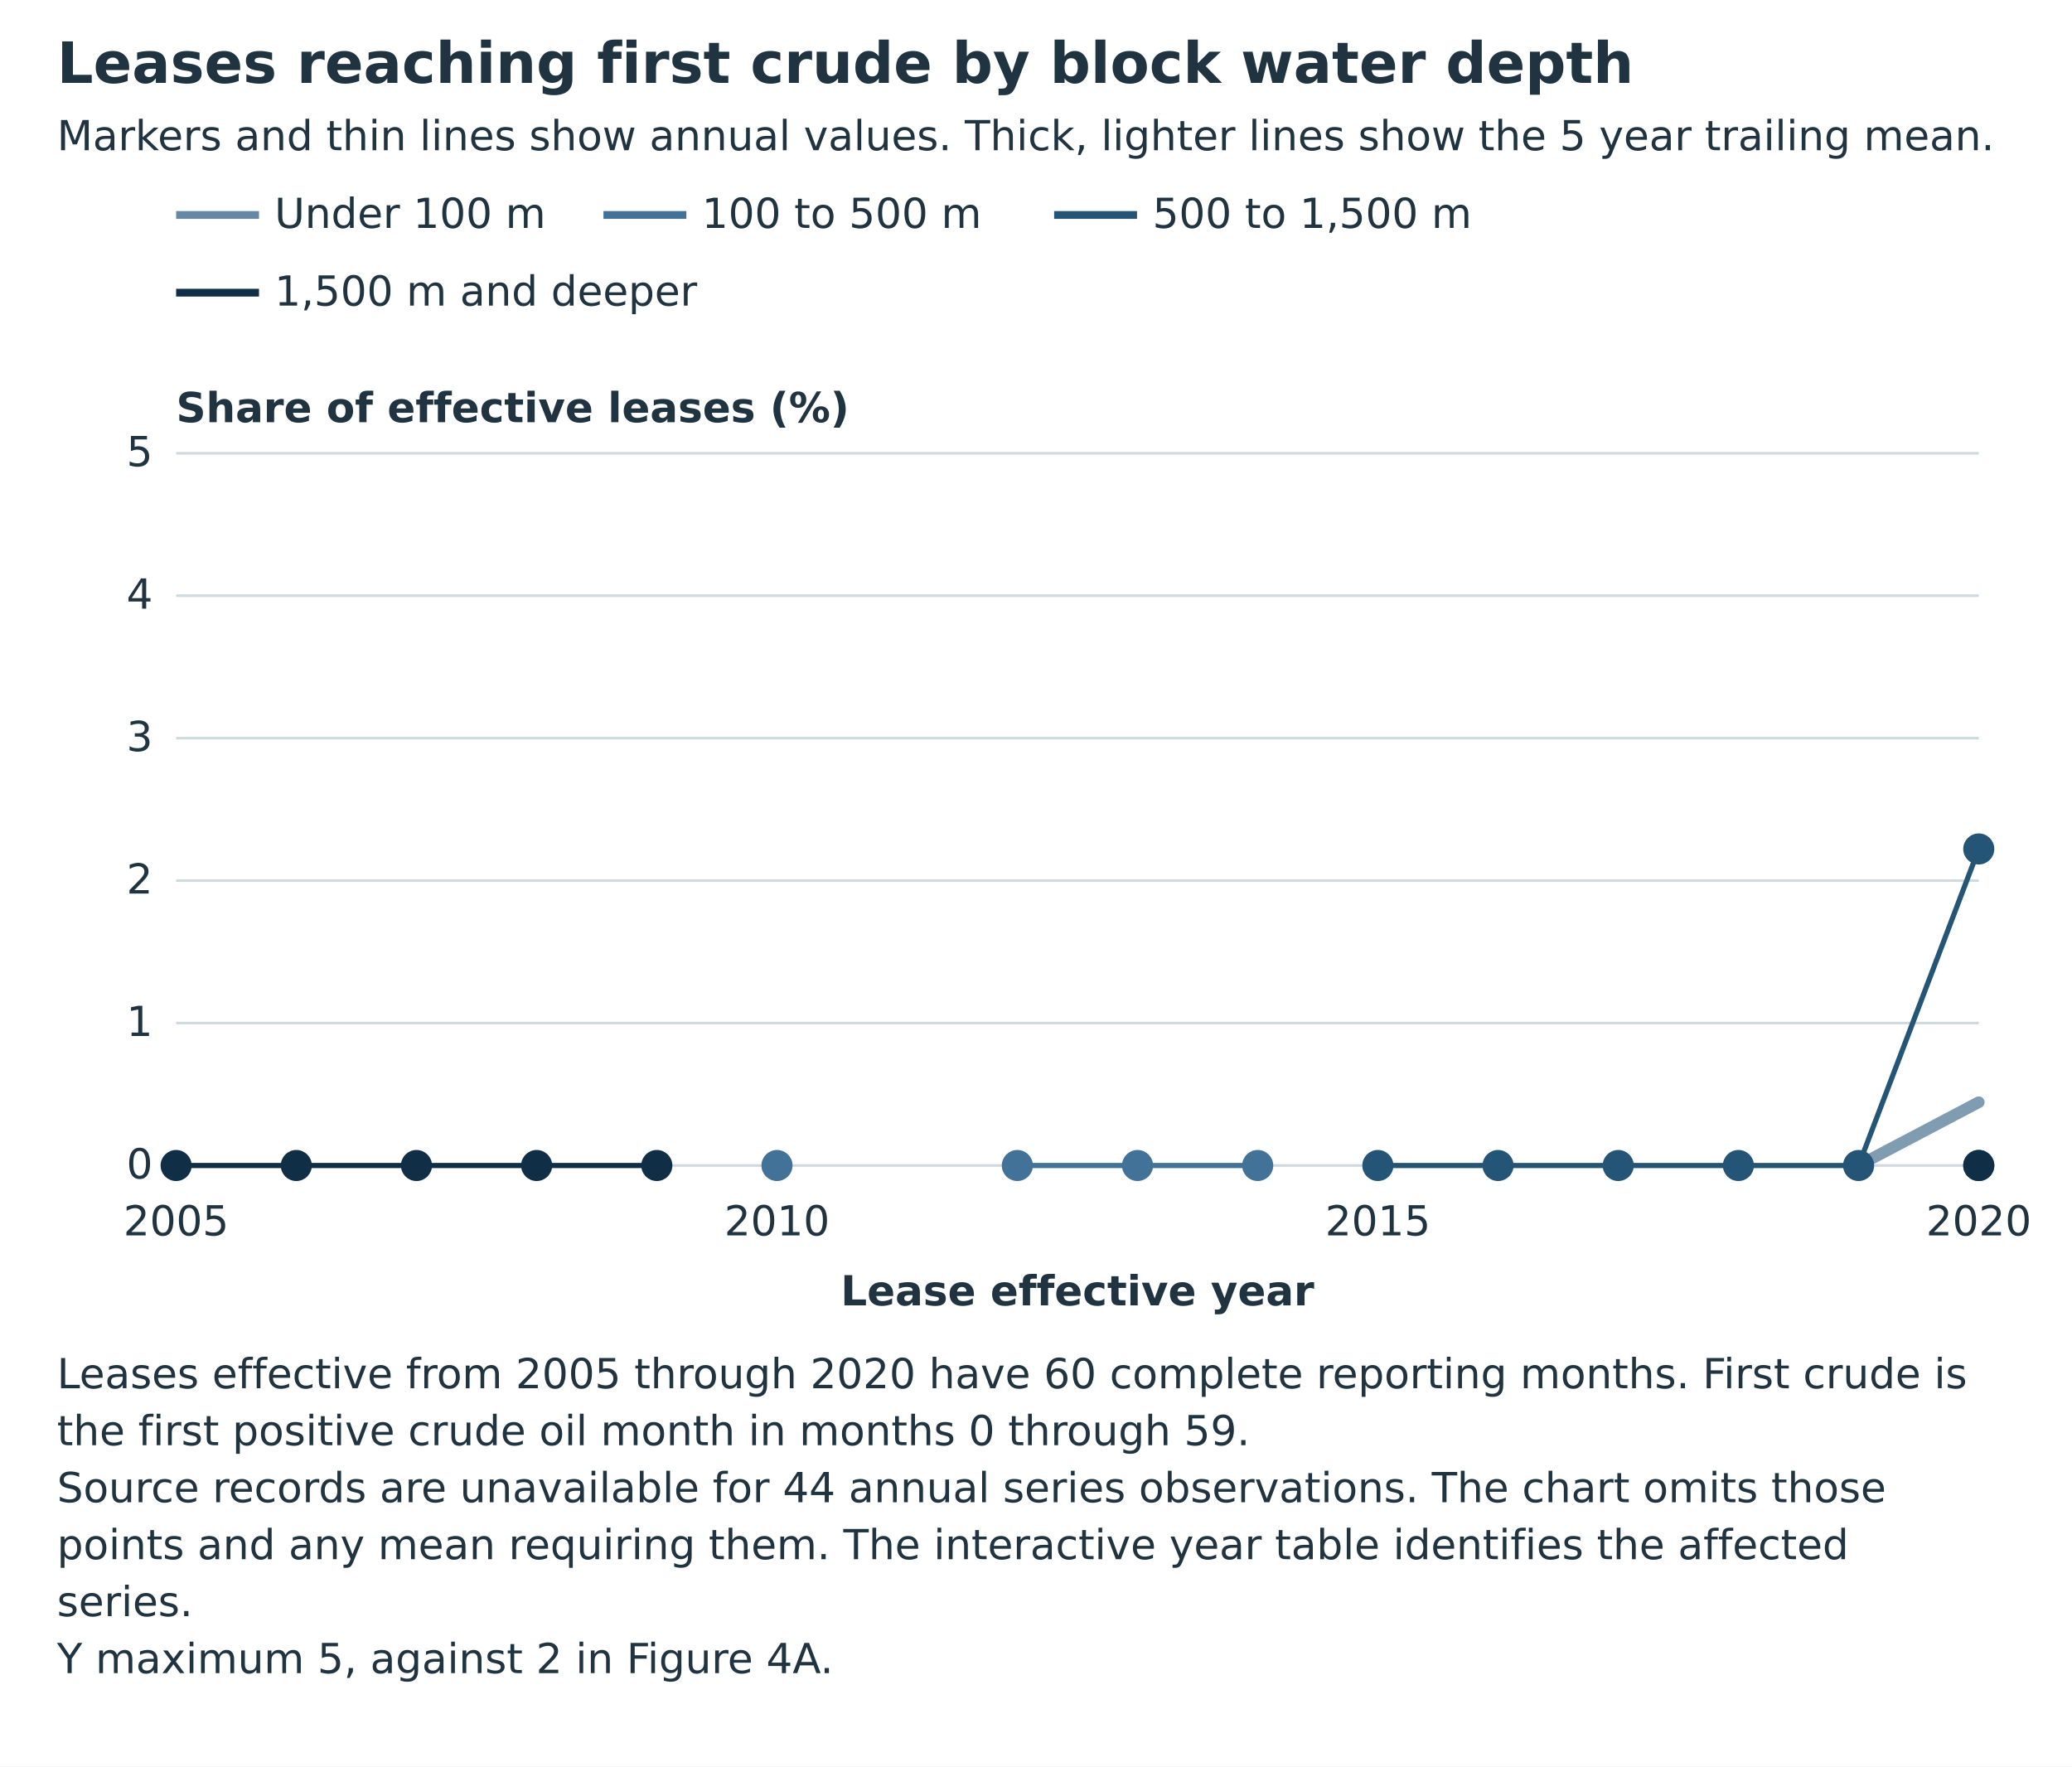
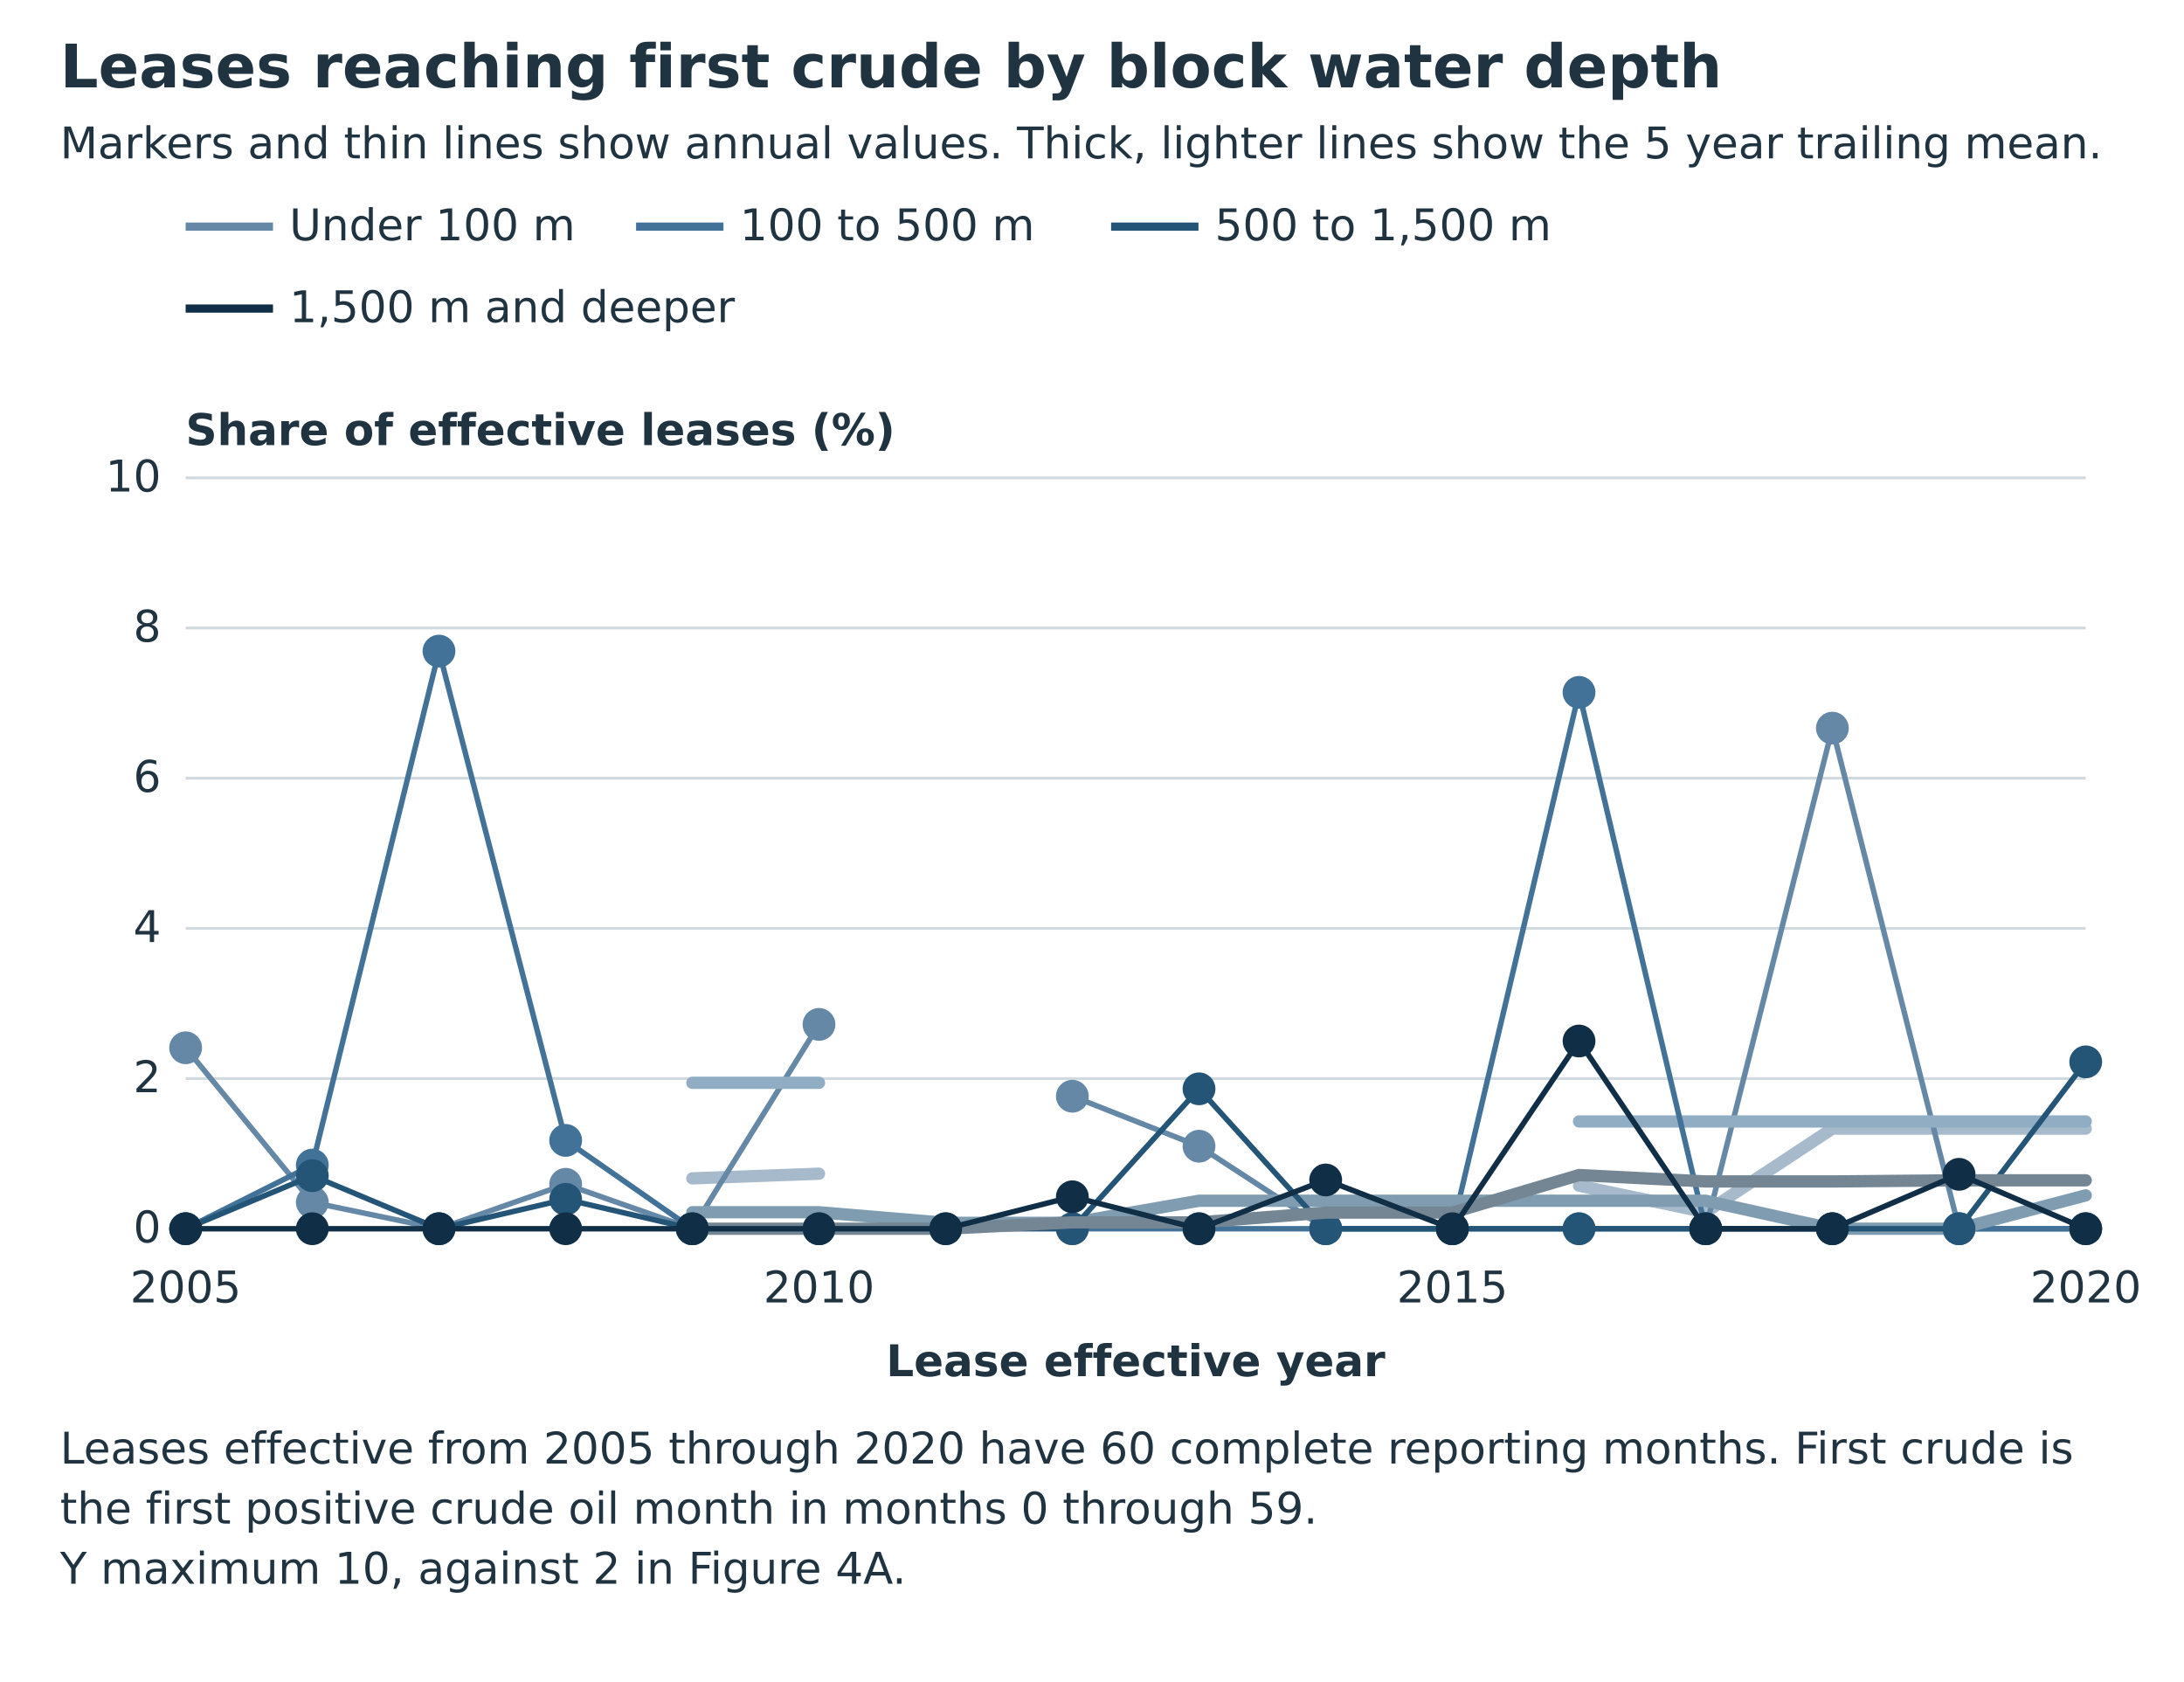
- <svg xmlns="http://www.w3.org/2000/svg" role="img" aria-label="Leases reaching first crude by block water depth" font-family="'DejaVu Sans','Segoe UI',Arial,sans-serif" font-size="16" fill="#203340" width="800" height="682" viewBox="0 0 800 682">
-   <rect width="800" height="682" fill="white" />
+ <svg xmlns="http://www.w3.org/2000/svg" role="img" aria-label="Leases reaching first crude by block water depth" font-family="'DejaVu Sans','Segoe UI',Arial,sans-serif" font-size="16" fill="#203340" width="800" height="616" viewBox="0 0 800 616">
+   <rect width="800" height="616" fill="white" />
  <text x="22" y="32" font-size="22" font-weight="bold">Leases reaching first crude by block water depth</text>
  <text x="22" y="58">Markers and thin lines show annual values. Thick, lighter lines show the 5 year trailing mean.</text>
  <g data-legend="0">
    <rect x="62" y="70" height="27" width="154" fill="white" />
    <line x1="68" y1="83" x2="100" y2="83" stroke="#6588a6" stroke-width="3" />
    <text x="106" y="88">Under 100 m</text>
  </g>
  <g data-legend="1">
    <rect x="227" y="70" height="27" width="163" fill="white" />
    <line x1="233" y1="83" x2="265" y2="83" stroke="#427298" stroke-width="3" />
    <text x="271" y="88">100 to 500 m</text>
  </g>
  <g data-legend="2">
    <rect x="401" y="70" height="27" width="181" fill="white" />
    <line x1="407" y1="83" x2="439" y2="83" stroke="#245476" stroke-width="3" />
    <text x="445" y="88">500 to 1,500 m</text>
  </g>
  <g data-legend="3">
    <rect x="62" y="100" height="27" width="217" fill="white" />
    <line x1="68" y1="113" x2="100" y2="113" stroke="#102e46" stroke-width="3" />
    <text x="106" y="118">1,500 m and deeper</text>
  </g>
  <text x="68" y="163" font-weight="bold">Share of effective leases (%)</text>
  <line x1="68" x2="764" y1="450.0" y2="450.0" stroke="#cfd9de" />
  <text x="59" y="455.0" text-anchor="end">0</text>
  <line x1="68" x2="764" y1="395.0" y2="395.0" stroke="#cfd9de" />
-   <text x="59" y="400.0" text-anchor="end">1</text>
+   <text x="59" y="400.0" text-anchor="end">2</text>
  <line x1="68" x2="764" y1="340.0" y2="340.0" stroke="#cfd9de" />
-   <text x="59" y="345.0" text-anchor="end">2</text>
+   <text x="59" y="345.0" text-anchor="end">4</text>
  <line x1="68" x2="764" y1="285.0" y2="285.0" stroke="#cfd9de" />
-   <text x="59" y="290.0" text-anchor="end">3</text>
+   <text x="59" y="290.0" text-anchor="end">6</text>
  <line x1="68" x2="764" y1="230.0" y2="230.0" stroke="#cfd9de" />
-   <text x="59" y="235.0" text-anchor="end">4</text>
+   <text x="59" y="235.0" text-anchor="end">8</text>
  <line x1="68" x2="764" y1="175.0" y2="175.0" stroke="#cfd9de" />
-   <text x="59" y="180.0" text-anchor="end">5</text>
+   <text x="59" y="180.0" text-anchor="end">10</text>
  <text x="68.0" y="477" text-anchor="middle">2005</text>
  <text x="300.0" y="477" text-anchor="middle">2010</text>
  <text x="532.0" y="477" text-anchor="middle">2015</text>
  <text x="764.0" y="477" text-anchor="middle">2020</text>
  <text x="416.0" y="504" text-anchor="middle" font-weight="bold">Lease effective year</text>
  <g data-series="0" data-label="Under 100 m">
-     <path d="M764.00,450.00l0,0" fill="none" stroke="#6588a6" stroke-width="2" stroke-linecap="round" class="annual" />
+     <path d="M253.60,431.56l0,0 L300.00,429.85 M578.40,434.25l0,0 L624.80,443.96 L671.20,413.33 L717.60,413.33 L764.00,413.33" fill="none" stroke="#a6bacb" stroke-width="4.5" stroke-linecap="round" class="trend" />
+     <path d="M68.00,383.73l0,0 L114.40,440.35 L160.80,450.00 L207.20,433.73 L253.60,450.00 L300.00,375.17 M392.80,401.47l0,0 L439.20,419.78 L485.60,450.00 L532.00,450.00 L578.40,450.00 L624.80,450.00 L671.20,266.67 L717.60,450.00 L764.00,450.00" fill="none" stroke="#6588a6" stroke-width="2" stroke-linecap="round" class="annual" />
+     <circle cx="68.00" cy="383.73" r="5" stroke="#6588a6" stroke-width="2" fill="#6588a6" data-year="2005" />
+     <circle cx="114.40" cy="440.35" r="5" stroke="#6588a6" stroke-width="2" fill="#6588a6" data-year="2006" />
+     <circle cx="160.80" cy="450.00" r="5" stroke="#6588a6" stroke-width="2" fill="#6588a6" data-year="2007" />
+     <circle cx="207.20" cy="433.73" r="5" stroke="#6588a6" stroke-width="2" fill="#6588a6" data-year="2008" />
+     <circle cx="253.60" cy="450.00" r="5" stroke="#6588a6" stroke-width="2" fill="#6588a6" data-year="2009" />
+     <circle cx="300.00" cy="375.17" r="5" stroke="#6588a6" stroke-width="2" fill="#6588a6" data-year="2010" />
+     <circle cx="392.80" cy="401.47" r="5" stroke="#6588a6" stroke-width="2" fill="#6588a6" data-year="2012" />
+     <circle cx="439.20" cy="419.78" r="5" stroke="#6588a6" stroke-width="2" fill="#6588a6" data-year="2013" />
+     <circle cx="485.60" cy="450.00" r="5" stroke="#6588a6" stroke-width="2" fill="#6588a6" data-year="2014" />
+     <circle cx="532.00" cy="450.00" r="5" stroke="#6588a6" stroke-width="2" fill="#6588a6" data-year="2015" />
+     <circle cx="578.40" cy="450.00" r="5" stroke="#6588a6" stroke-width="2" fill="#6588a6" data-year="2016" />
+     <circle cx="624.80" cy="450.00" r="5" stroke="#6588a6" stroke-width="2" fill="#6588a6" data-year="2017" />
+     <circle cx="671.20" cy="266.67" r="5" stroke="#6588a6" stroke-width="2" fill="#6588a6" data-year="2018" />
+     <circle cx="717.60" cy="450.00" r="5" stroke="#6588a6" stroke-width="2" fill="#6588a6" data-year="2019" />
    <circle cx="764.00" cy="450.00" r="5" stroke="#6588a6" stroke-width="2" fill="#6588a6" data-year="2020" />
  </g>
  <g data-series="1" data-label="100 to 500 m">
-     <path d="M300.00,450.00l0,0 M392.80,450.00l0,0 L439.20,450.00 L485.60,450.00 M764.00,450.00l0,0" fill="none" stroke="#427298" stroke-width="2" stroke-linecap="round" class="annual" />
+     <path d="M253.60,396.56l0,0 L300.00,396.56 M578.40,410.71l0,0 L624.80,410.71 L671.20,410.71 L717.60,410.71 L764.00,410.71" fill="none" stroke="#91adc3" stroke-width="4.5" stroke-linecap="round" class="trend" />
+     <path d="M68.00,450.00l0,0 L114.40,426.69 L160.80,238.46 L207.20,417.65 L253.60,450.00 L300.00,450.00 M392.80,450.00l0,0 L439.20,450.00 L485.60,450.00 L532.00,450.00 L578.40,253.57 L624.80,450.00 L671.20,450.00 L717.60,450.00 L764.00,450.00" fill="none" stroke="#427298" stroke-width="2" stroke-linecap="round" class="annual" />
+     <circle cx="68.00" cy="450.00" r="5" stroke="#427298" stroke-width="2" fill="#427298" data-year="2005" />
+     <circle cx="114.40" cy="426.69" r="5" stroke="#427298" stroke-width="2" fill="#427298" data-year="2006" />
+     <circle cx="160.80" cy="238.46" r="5" stroke="#427298" stroke-width="2" fill="#427298" data-year="2007" />
+     <circle cx="207.20" cy="417.65" r="5" stroke="#427298" stroke-width="2" fill="#427298" data-year="2008" />
+     <circle cx="253.60" cy="450.00" r="5" stroke="#427298" stroke-width="2" fill="#427298" data-year="2009" />
    <circle cx="300.00" cy="450.00" r="5" stroke="#427298" stroke-width="2" fill="#427298" data-year="2010" />
    <circle cx="392.80" cy="450.00" r="5" stroke="#427298" stroke-width="2" fill="#427298" data-year="2012" />
    <circle cx="439.20" cy="450.00" r="5" stroke="#427298" stroke-width="2" fill="#427298" data-year="2013" />
    <circle cx="485.60" cy="450.00" r="5" stroke="#427298" stroke-width="2" fill="#427298" data-year="2014" />
+     <circle cx="532.00" cy="450.00" r="5" stroke="#427298" stroke-width="2" fill="#427298" data-year="2015" />
+     <circle cx="578.40" cy="253.57" r="5" stroke="#427298" stroke-width="2" fill="#427298" data-year="2016" />
+     <circle cx="624.80" cy="450.00" r="5" stroke="#427298" stroke-width="2" fill="#427298" data-year="2017" />
+     <circle cx="671.20" cy="450.00" r="5" stroke="#427298" stroke-width="2" fill="#427298" data-year="2018" />
+     <circle cx="717.60" cy="450.00" r="5" stroke="#427298" stroke-width="2" fill="#427298" data-year="2019" />
    <circle cx="764.00" cy="450.00" r="5" stroke="#427298" stroke-width="2" fill="#427298" data-year="2020" />
  </g>
  <g data-series="2" data-label="500 to 1,500 m">
-     <path d="M717.60,450.00l0,0 L764.00,425.56" fill="none" stroke="#809cb0" stroke-width="4.5" stroke-linecap="round" class="trend" />
-     <path d="M532.00,450.00l0,0 L578.40,450.00 L624.80,450.00 L671.20,450.00 L717.60,450.00 L764.00,327.78" fill="none" stroke="#245476" stroke-width="2" stroke-linecap="round" class="annual" />
+     <path d="M253.60,443.96l0,0 L300.00,443.96 L346.40,447.84 L392.80,447.84 L439.20,439.75 L485.60,439.75 L532.00,439.75 L578.40,439.75 L624.80,439.75 L671.20,450.00 L717.60,450.00 L764.00,437.78" fill="none" stroke="#809cb0" stroke-width="4.5" stroke-linecap="round" class="trend" />
+     <path d="M68.00,450.00l0,0 L114.40,430.57 L160.80,450.00 L207.20,439.22 L253.60,450.00 L300.00,450.00 L346.40,450.00 L392.80,450.00 L439.20,398.76 L485.60,450.00 L532.00,450.00 L578.40,450.00 L624.80,450.00 L671.20,450.00 L717.60,450.00 L764.00,388.89" fill="none" stroke="#245476" stroke-width="2" stroke-linecap="round" class="annual" />
+     <circle cx="68.00" cy="450.00" r="5" stroke="#245476" stroke-width="2" fill="#245476" data-year="2005" />
+     <circle cx="114.40" cy="430.57" r="5" stroke="#245476" stroke-width="2" fill="#245476" data-year="2006" />
+     <circle cx="160.80" cy="450.00" r="5" stroke="#245476" stroke-width="2" fill="#245476" data-year="2007" />
+     <circle cx="207.20" cy="439.22" r="5" stroke="#245476" stroke-width="2" fill="#245476" data-year="2008" />
+     <circle cx="253.60" cy="450.00" r="5" stroke="#245476" stroke-width="2" fill="#245476" data-year="2009" />
+     <circle cx="300.00" cy="450.00" r="5" stroke="#245476" stroke-width="2" fill="#245476" data-year="2010" />
+     <circle cx="346.40" cy="450.00" r="5" stroke="#245476" stroke-width="2" fill="#245476" data-year="2011" />
+     <circle cx="392.80" cy="450.00" r="5" stroke="#245476" stroke-width="2" fill="#245476" data-year="2012" />
+     <circle cx="439.20" cy="398.76" r="5" stroke="#245476" stroke-width="2" fill="#245476" data-year="2013" />
+     <circle cx="485.60" cy="450.00" r="5" stroke="#245476" stroke-width="2" fill="#245476" data-year="2014" />
    <circle cx="532.00" cy="450.00" r="5" stroke="#245476" stroke-width="2" fill="#245476" data-year="2015" />
    <circle cx="578.40" cy="450.00" r="5" stroke="#245476" stroke-width="2" fill="#245476" data-year="2016" />
    <circle cx="624.80" cy="450.00" r="5" stroke="#245476" stroke-width="2" fill="#245476" data-year="2017" />
    <circle cx="671.20" cy="450.00" r="5" stroke="#245476" stroke-width="2" fill="#245476" data-year="2018" />
    <circle cx="717.60" cy="450.00" r="5" stroke="#245476" stroke-width="2" fill="#245476" data-year="2019" />
-     <circle cx="764.00" cy="327.78" r="5" stroke="#245476" stroke-width="2" fill="#245476" data-year="2020" />
+     <circle cx="764.00" cy="388.89" r="5" stroke="#245476" stroke-width="2" fill="#245476" data-year="2020" />
  </g>
  <g data-series="3" data-label="1,500 m and deeper">
-     <path d="M253.60,450.00l0,0" fill="none" stroke="#748694" stroke-width="4.5" stroke-linecap="round" class="trend" />
-     <path d="M68.00,450.00l0,0 L114.40,450.00 L160.80,450.00 L207.20,450.00 L253.60,450.00 M764.00,450.00l0,0" fill="none" stroke="#102e46" stroke-width="2" stroke-linecap="round" class="annual" />
+     <path d="M253.60,450.00l0,0 L300.00,450.00 L346.40,450.00 L392.80,447.66 L439.20,447.66 L485.60,444.09 L532.00,444.09 L578.40,430.34 L624.80,432.68 L671.20,432.68 L717.60,432.26 L764.00,432.26" fill="none" stroke="#748694" stroke-width="4.5" stroke-linecap="round" class="trend" />
+     <path d="M68.00,450.00l0,0 L114.40,450.00 L160.80,450.00 L207.20,450.00 L253.60,450.00 L300.00,450.00 L346.40,450.00 L392.80,438.30 L439.20,450.00 L485.60,432.14 L532.00,450.00 L578.40,381.25 L624.80,450.00 L671.20,450.00 L717.60,430.07 L764.00,450.00" fill="none" stroke="#102e46" stroke-width="2" stroke-linecap="round" class="annual" />
    <circle cx="68.00" cy="450.00" r="5" stroke="#102e46" stroke-width="2" fill="#102e46" data-year="2005" />
    <circle cx="114.40" cy="450.00" r="5" stroke="#102e46" stroke-width="2" fill="#102e46" data-year="2006" />
    <circle cx="160.80" cy="450.00" r="5" stroke="#102e46" stroke-width="2" fill="#102e46" data-year="2007" />
    <circle cx="207.20" cy="450.00" r="5" stroke="#102e46" stroke-width="2" fill="#102e46" data-year="2008" />
    <circle cx="253.60" cy="450.00" r="5" stroke="#102e46" stroke-width="2" fill="#102e46" data-year="2009" />
+     <circle cx="300.00" cy="450.00" r="5" stroke="#102e46" stroke-width="2" fill="#102e46" data-year="2010" />
+     <circle cx="346.40" cy="450.00" r="5" stroke="#102e46" stroke-width="2" fill="#102e46" data-year="2011" />
+     <circle cx="392.80" cy="438.30" r="5" stroke="#102e46" stroke-width="2" fill="#102e46" data-year="2012" />
+     <circle cx="439.20" cy="450.00" r="5" stroke="#102e46" stroke-width="2" fill="#102e46" data-year="2013" />
+     <circle cx="485.60" cy="432.14" r="5" stroke="#102e46" stroke-width="2" fill="#102e46" data-year="2014" />
+     <circle cx="532.00" cy="450.00" r="5" stroke="#102e46" stroke-width="2" fill="#102e46" data-year="2015" />
+     <circle cx="578.40" cy="381.25" r="5" stroke="#102e46" stroke-width="2" fill="#102e46" data-year="2016" />
+     <circle cx="624.80" cy="450.00" r="5" stroke="#102e46" stroke-width="2" fill="#102e46" data-year="2017" />
+     <circle cx="671.20" cy="450.00" r="5" stroke="#102e46" stroke-width="2" fill="#102e46" data-year="2018" />
+     <circle cx="717.60" cy="430.07" r="5" stroke="#102e46" stroke-width="2" fill="#102e46" data-year="2019" />
    <circle cx="764.00" cy="450.00" r="5" stroke="#102e46" stroke-width="2" fill="#102e46" data-year="2020" />
  </g>
  <text x="22" y="536">Leases effective from 2005 through 2020 have 60 complete reporting months. First crude is</text>
  <text x="22" y="558">the first positive crude oil month in months 0 through 59.</text>
-   <text x="22" y="580">Source records are unavailable for 44 annual series observations. The chart omits those</text>
-   <text x="22" y="602">points and any mean requiring them. The interactive year table identifies the affected</text>
-   <text x="22" y="624">series.</text>
-   <text x="22" y="646">Y maximum 5, against 2 in Figure 4A.</text>
+   <text x="22" y="580">Y maximum 10, against 2 in Figure 4A.</text>
</svg>
